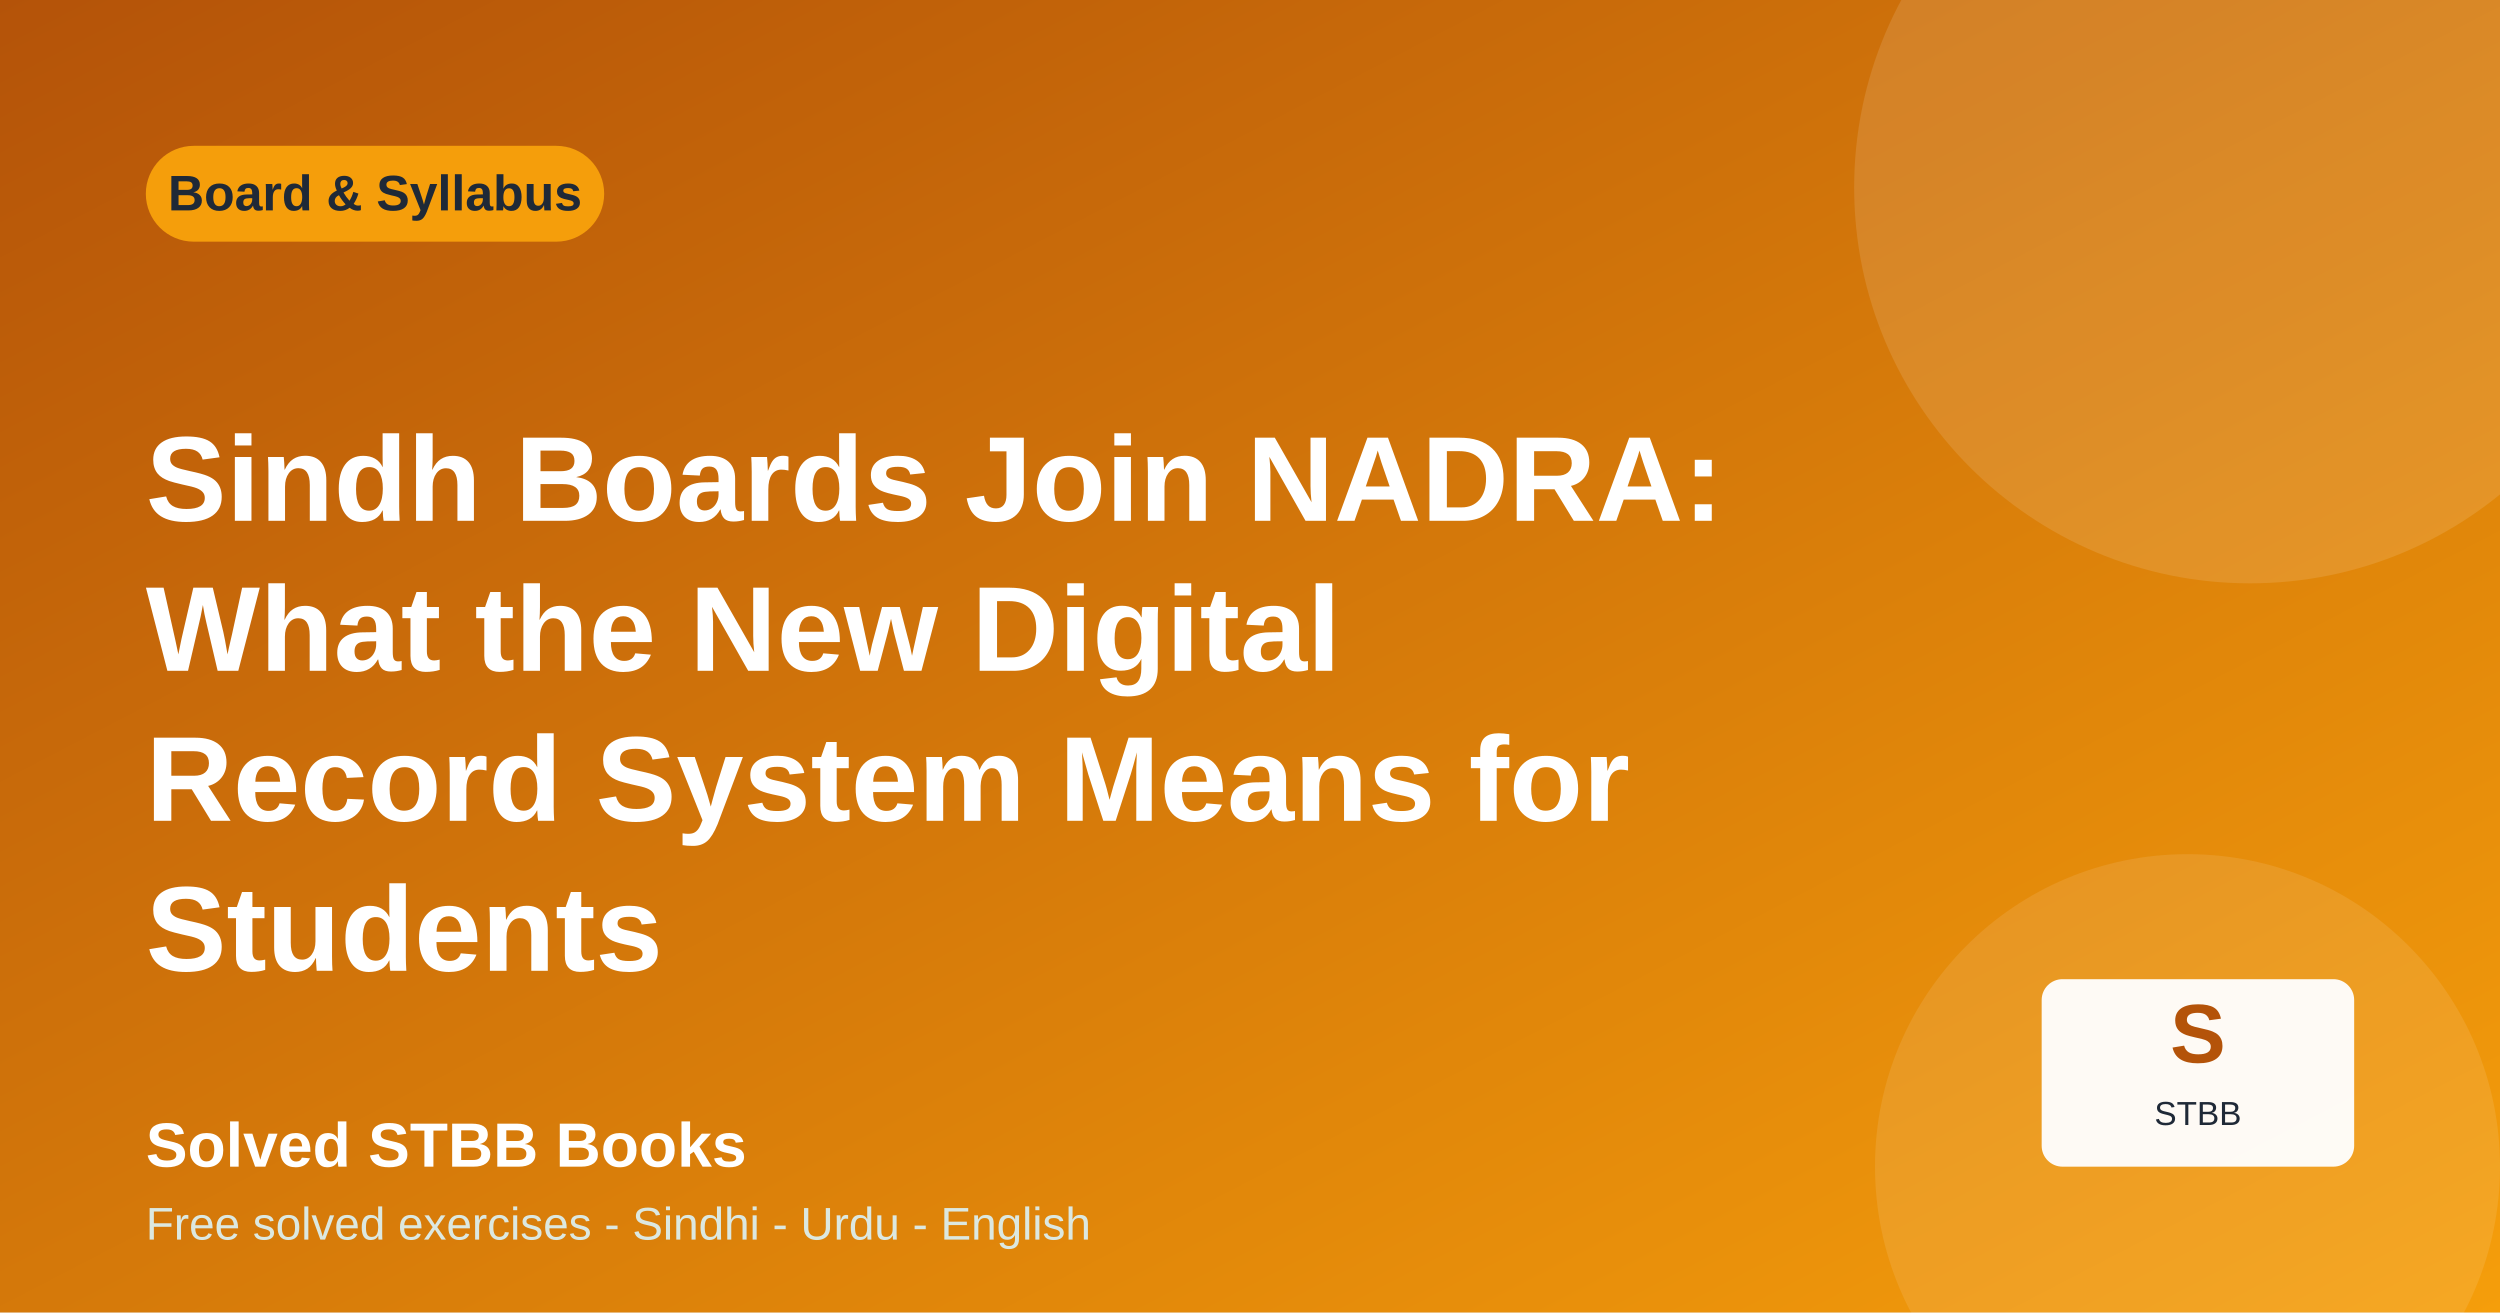
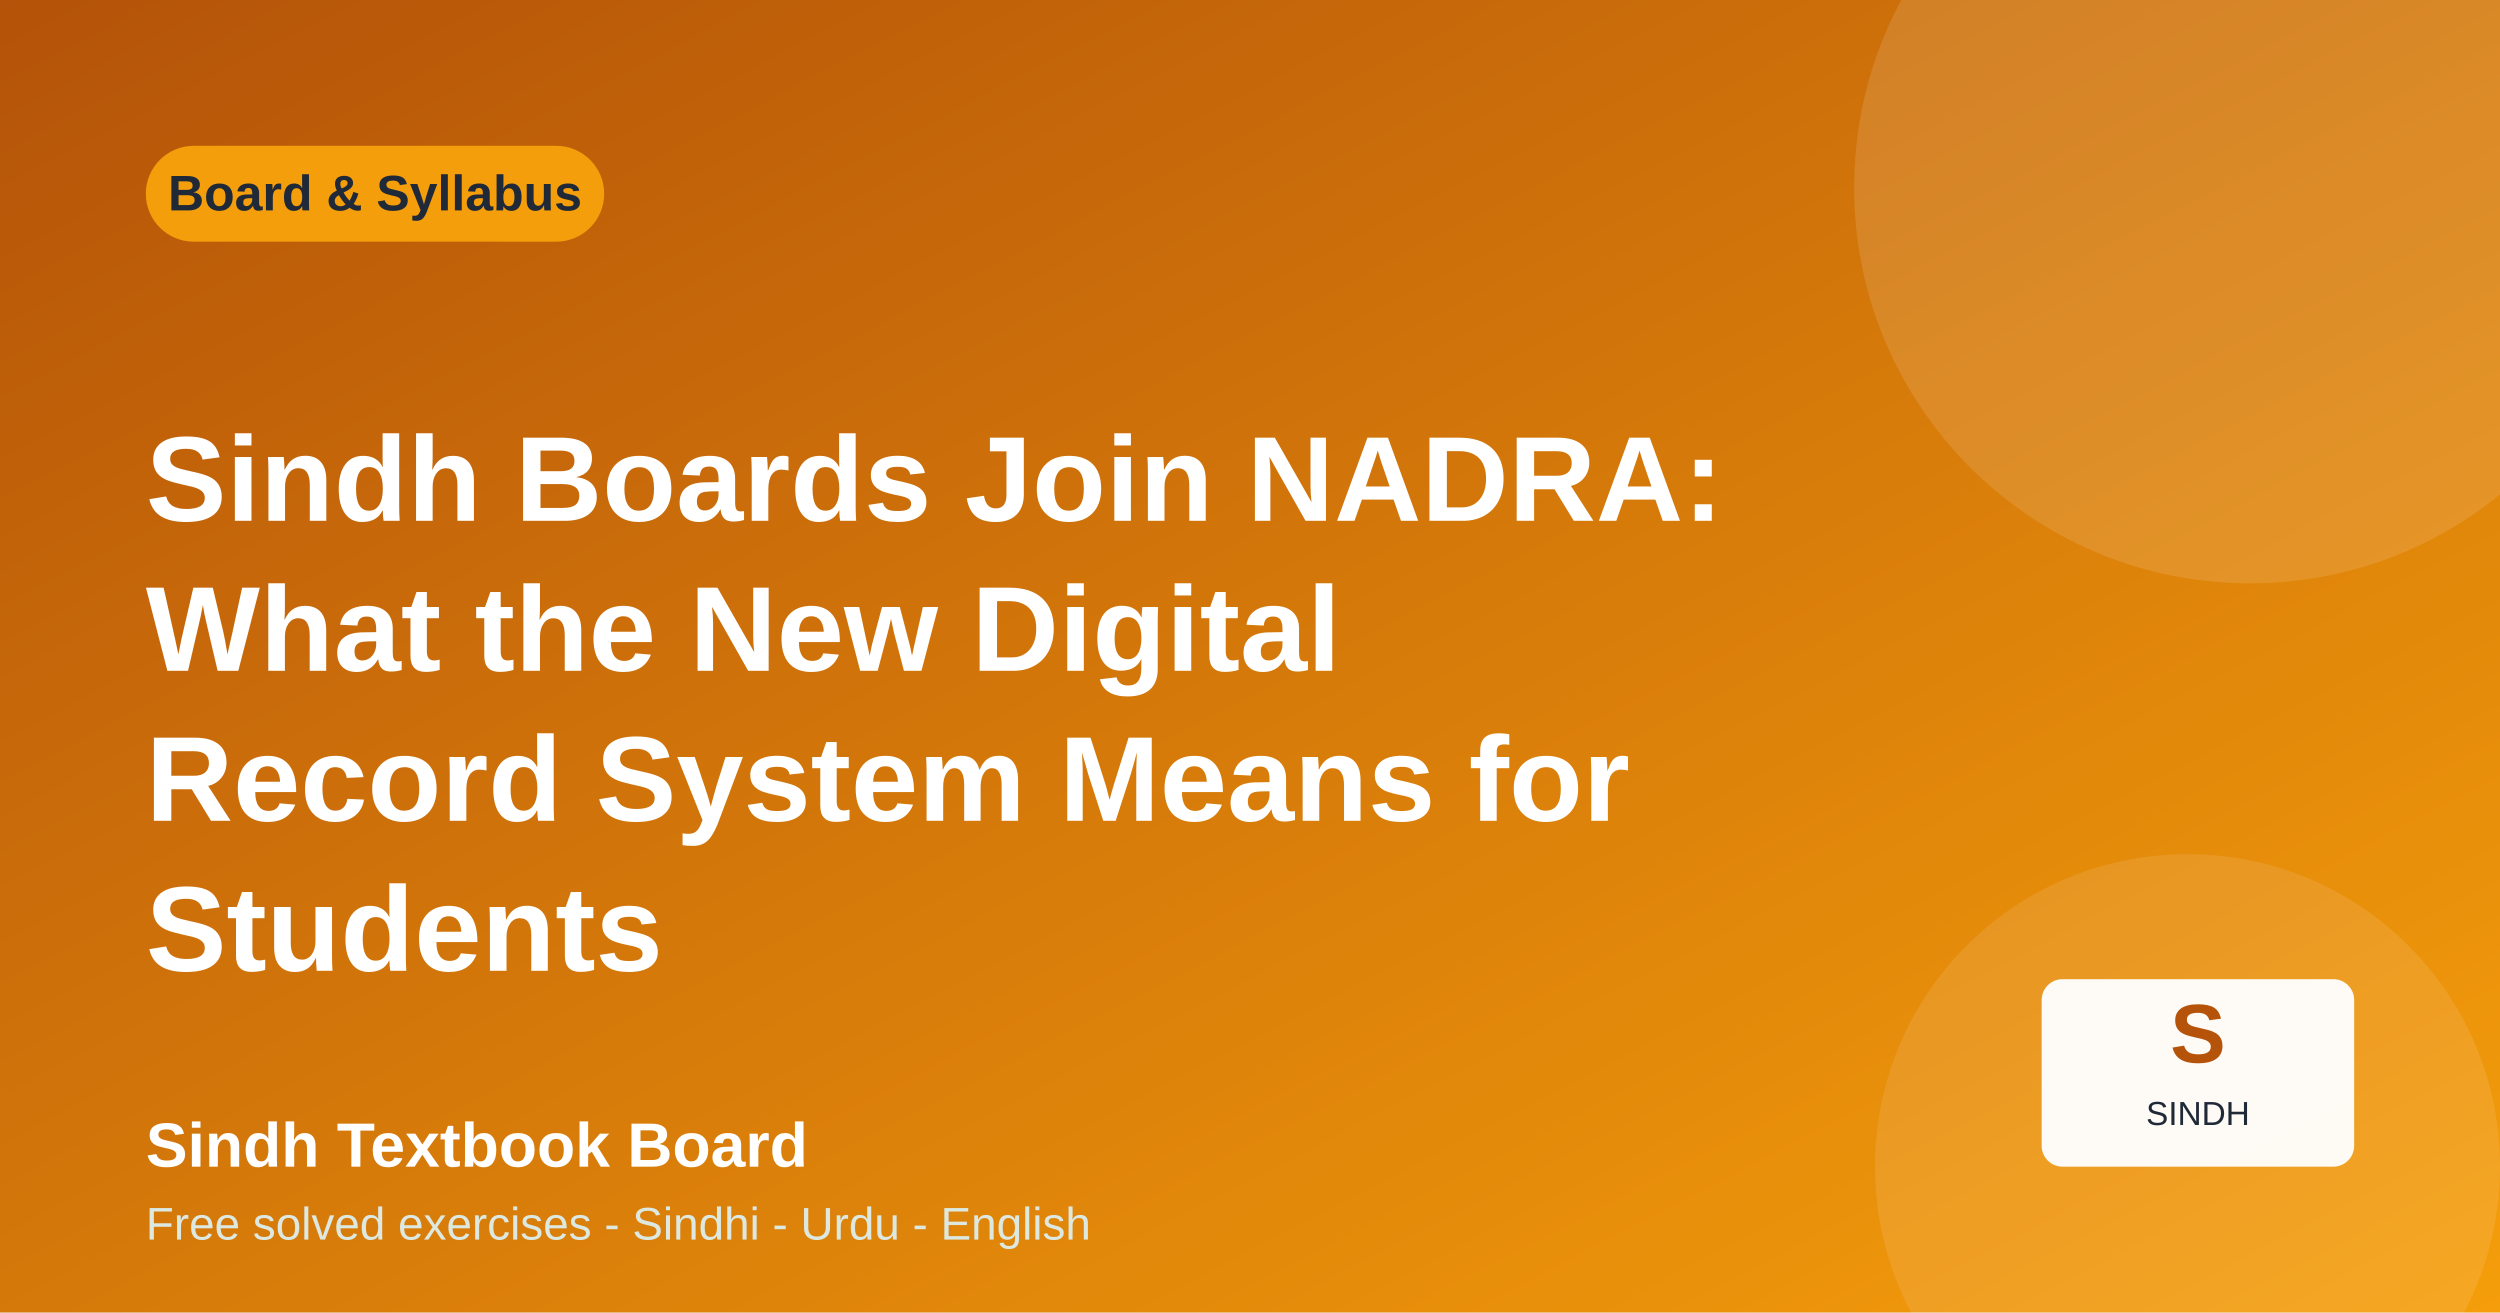
<svg xmlns="http://www.w3.org/2000/svg" width="1200" height="630" viewBox="0 0 1200 630">
  <defs>
    <linearGradient id="g" x1="0" y1="0" x2="1" y2="1">
      <stop offset="0" stop-color="#B45309" />
      <stop offset="1" stop-color="#F59E0B" />
    </linearGradient>
  </defs>
  <rect width="1200" height="630" fill="url(#g)" />
  <circle cx="1080" cy="90" r="190" fill="#ffffff" opacity="0.12" />
  <circle cx="1050" cy="560" r="150" fill="#ffffff" opacity="0.10" />
  <rect x="70" y="70" width="220" height="46" rx="23" fill="#F59E0B" />
  <text x="180" y="101" font-family="Arial, sans-serif" font-size="24" font-weight="bold" fill="#1F2937" text-anchor="middle">Board &amp; Syllabus</text>
  <text x="70" y="250" font-family="Arial, sans-serif" font-size="58" font-weight="bold" fill="#ffffff">Sindh Boards Join NADRA:</text>
  <text x="70" y="322" font-family="Arial, sans-serif" font-size="58" font-weight="bold" fill="#ffffff">What the New Digital</text>
  <text x="70" y="394" font-family="Arial, sans-serif" font-size="58" font-weight="bold" fill="#ffffff">Record System Means for</text>
  <text x="70" y="466" font-family="Arial, sans-serif" font-size="58" font-weight="bold" fill="#ffffff">Students</text>
-   <text x="70" y="560" font-family="Arial, sans-serif" font-size="30" font-weight="bold" fill="#ffffff">Solved STBB Books</text>
+   <text x="70" y="560" font-family="Arial, sans-serif" font-size="30" font-weight="bold" fill="#ffffff">Sindh Textbook Board</text>
  <text x="70" y="595" font-family="Arial, sans-serif" font-size="22" fill="#DCE8E0">Free solved exercises - Sindhi - Urdu - English</text>
  <rect x="980" y="470" width="150" height="90" rx="10" fill="#ffffff" opacity="0.95" />
  <text x="1055" y="510" font-family="Arial, sans-serif" font-size="40" font-weight="bold" fill="#B45309" text-anchor="middle">S</text>
-   <text x="1055" y="540" font-family="Arial, sans-serif" font-size="16" fill="#1F2937" text-anchor="middle">STBB</text>
+   <text x="1055" y="540" font-family="Arial, sans-serif" font-size="16" fill="#1F2937" text-anchor="middle">SINDH</text>
</svg>
